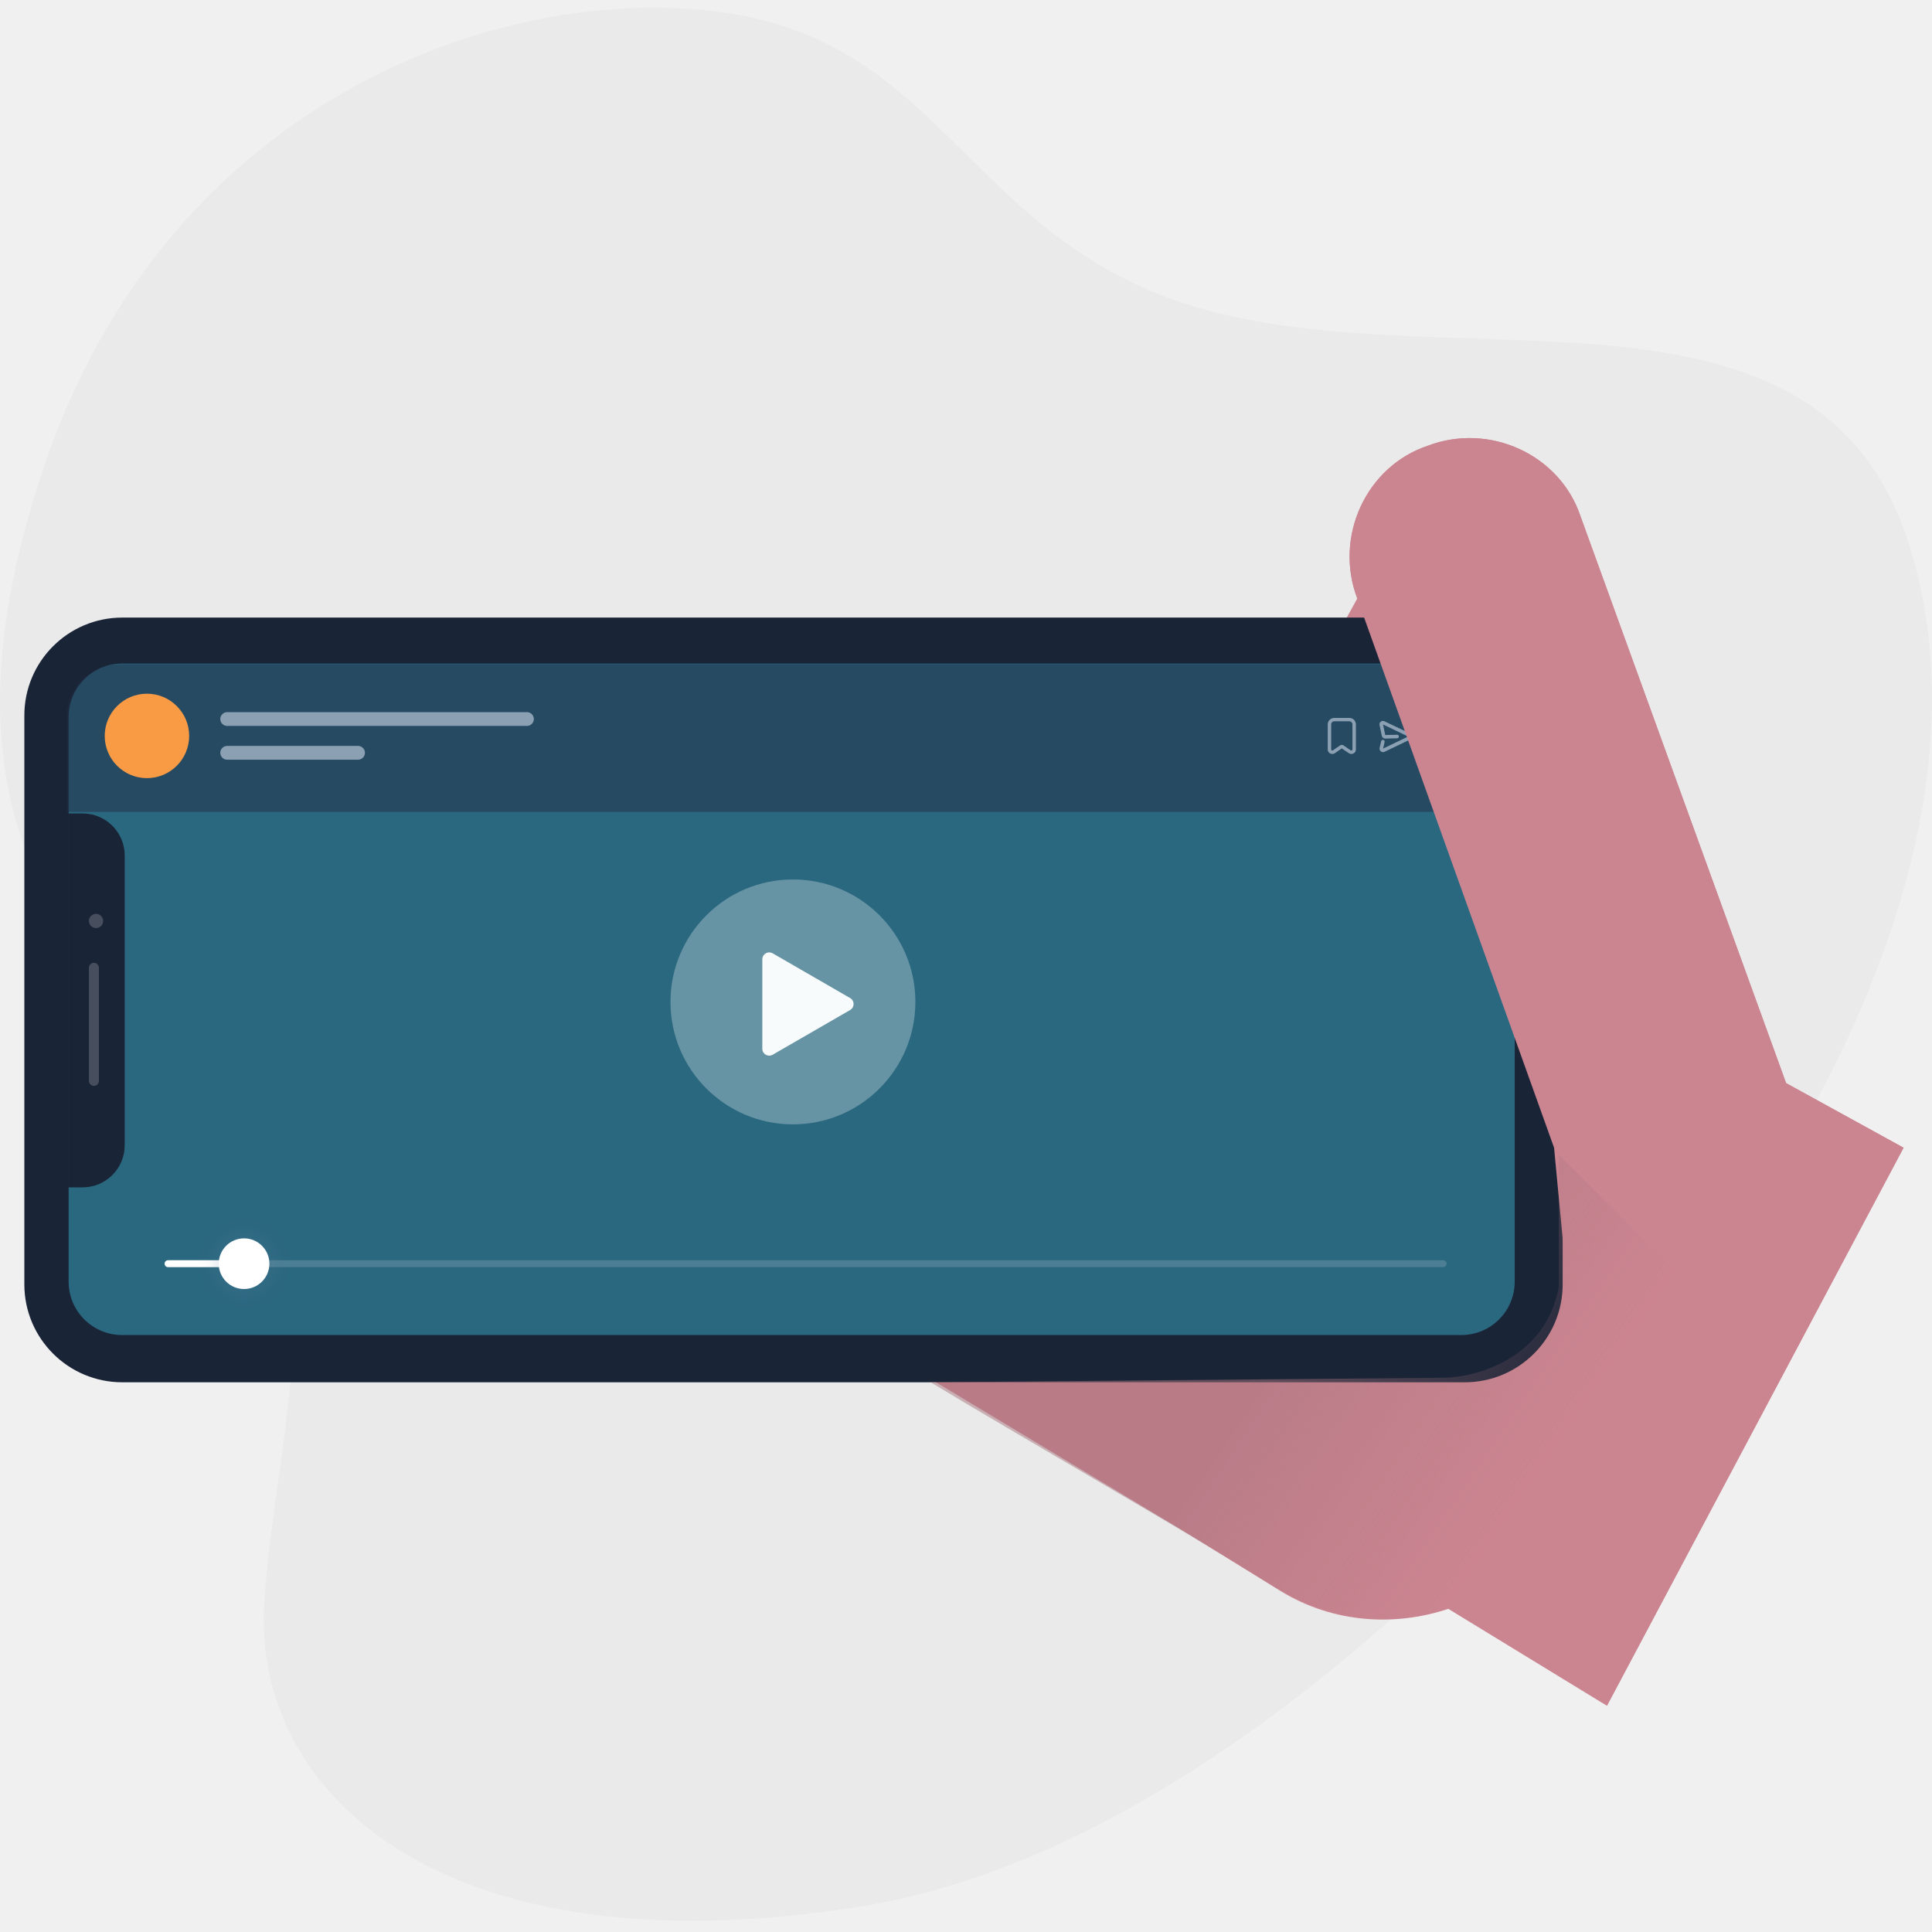
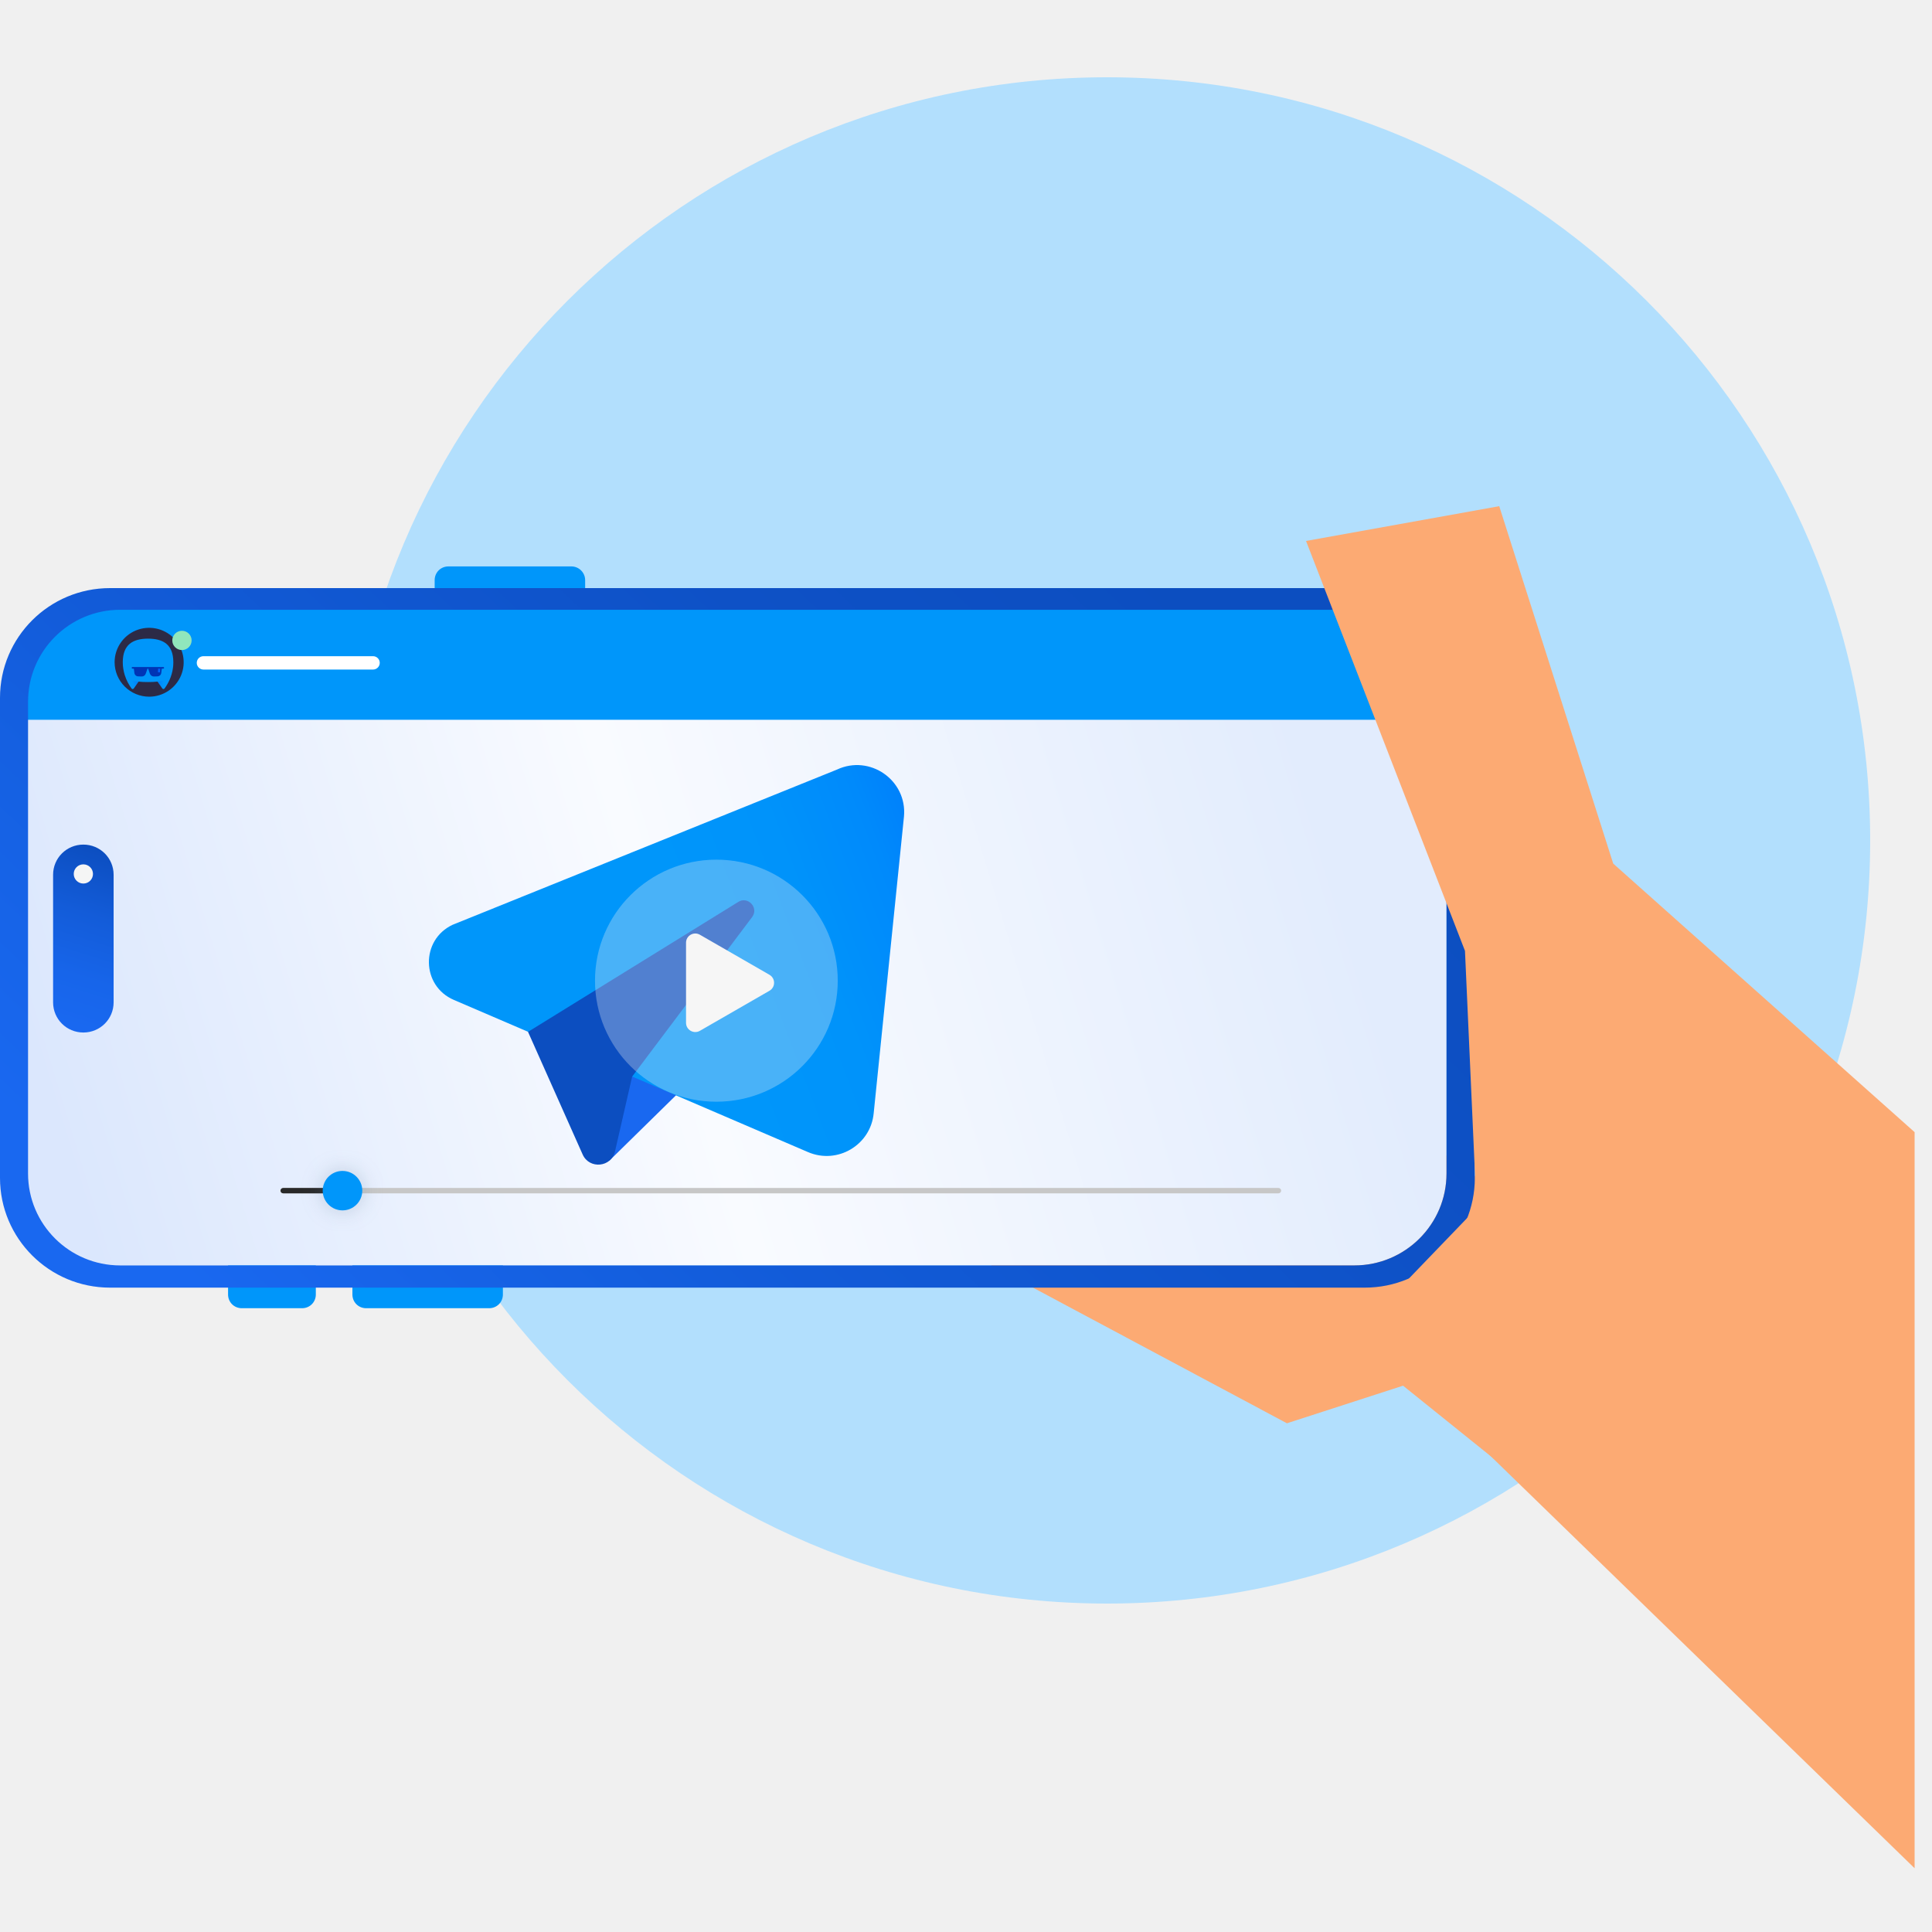
<svg xmlns="http://www.w3.org/2000/svg" width="500" height="500" viewBox="0 0 500 500" fill="none">
-   <path d="M426.841 348.129s-95.835 127.864-204.102 145.263c-108.267 17.399-158.033-29.379-154.3-79.421 3.734-50.043 19.9-85.95-12.432-125.122-32.33-39.172-77.168-70.738-44.8-167.591C43.575 24.406 133.14-6.05 190.408 3.743c57.27 9.793 62.198 64.209 129.398 78.343 67.201 14.135 151.836-11.947 174.236 58.758 22.4 70.706-22.4 154.338-67.201 207.285Z" fill="#B9CBD3" style="mix-blend-mode:luminosity" opacity=".16" />
-   <path d="M351.26 154.89c-6.081-15.962 2.28-34.205 18.243-39.526 15.962-6.081 34.205 2.281 39.525 18.243l53.208 146.701 30.405 16.722-76.772 144.421-41.045-25.083c-13.682 4.56-29.645 3.8-43.327-4.561l-25.844-15.962-65.382-39.29L351.26 154.89Z" fill="#CB8591" />
-   <path d="M31.644 357.734c-13.997 0-25.344-11.347-25.344-25.344V185.174c0-13.997 11.347-25.344 25.344-25.344h347.428c13.997 0 25.344 11.347 25.344 25.344V332.39c0 13.997-11.347 25.344-25.344 25.344H31.644Z" fill="#1A2437" />
-   <path d="M31.586 345.507c-7.635 0-13.824-6.189-13.824-13.824V185.556c0-7.635 6.189-13.824 13.824-13.824h346.597c7.634 0 13.824 6.189 13.824 13.824v146.127c0 7.635-6.19 13.824-13.824 13.824H31.586Z" fill="#2A6880" />
-   <path opacity=".5" d="M17.267 210.124v-24.421c0-7.635 6.189-13.824 13.824-13.824h347.146c7.634 0 13.824 6.189 13.824 13.824v24.421H17.267Z" fill="#202C44" />
-   <path d="M17.643 307.289v-96.77h3.739c6.015 0 10.892 4.876 10.892 10.891v74.987c0 6.015-4.877 10.892-10.892 10.892h-3.74Z" fill="#1A2437" />
-   <path d="M23.017 250.474v29.257a1.29 1.29 0 0 0 2.581 0v-29.257a1.29 1.29 0 1 0-2.581 0Zm1.823-13.967a1.831 1.831 0 0 1 1.707 1.127 1.837 1.837 0 1 1-3.531.696 1.824 1.824 0 0 1 1.823-1.823Z" opacity=".2" fill="#F8FBFB" />
-   <path fill-rule="evenodd" clip-rule="evenodd" d="M42.602 327.042c0-.493.399-.892.891-.892h329.994a.891.891 0 0 1 0 1.783H43.493a.891.891 0 0 1-.891-.891Z" fill="#D2DFE6" fill-opacity=".2" />
-   <path fill-rule="evenodd" clip-rule="evenodd" d="M42.602 327.042c0-.493.399-.892.891-.892H66.44a.892.892 0 1 1 0 1.783H43.493a.891.891 0 0 1-.891-.891Z" fill="#fff" />
-   <g filter="url(#hand-5__a)">
-     <path fill-rule="evenodd" clip-rule="evenodd" d="M63.162 333.598a6.556 6.556 0 1 0 0-13.112 6.556 6.556 0 0 0 0 13.112Z" fill="#fff" />
+   <path d="M286.5 20C177.424 20 89 108.424 89 217.5C89 326.576 177.424 415 286.5 415C395.576 415 484 326.576 484 217.5C484 108.424 395.576 20 286.5 20Z" fill="#B2DFFD" />
+   <path d="M333.058 368.343L207 301.016L347.498 280L457.945 358.613L433.749 415.433L363.109 358.613L333.058 368.343Z" fill="#FCAA73" />
+   <path d="M81.734 325.075L81.734 335.015C81.734 337.003 80.168 338.565 78.174 338.565L62.582 338.565C60.589 338.565 59.023 337.003 59.023 335.015L59.023 325.075C59.023 323.087 60.589 321.526 62.582 321.526L78.174 321.526C80.168 321.526 81.734 323.087 81.734 325.075Z" fill="#0096FA" />
+   <path d="M130.148 325.075L130.148 335.015C130.148 337.003 128.581 338.565 126.588 338.565L94.763 338.565C92.769 338.565 91.203 337.003 91.203 335.015L91.203 325.075C91.203 323.087 92.769 321.526 94.763 321.526L126.588 321.526C128.581 321.526 130.148 323.087 130.148 325.075Z" fill="#0096FA" />
+   <path d="M151.436 150.139L151.436 160.079C151.436 162.067 149.87 163.629 147.876 163.629L116.051 163.629C114.058 163.629 112.491 162.067 112.491 160.079L112.491 150.139C112.491 148.151 114.058 146.589 116.051 146.589L147.876 146.589C149.87 146.589 151.436 148.222 151.436 150.139Z" fill="#0096FA" />
+   <path d="M374.354 181.592L374.354 303.706C374.354 316.84 363.674 327.489 350.503 327.489L31.113 327.49C17.942 327.49 7.262 316.84 7.262 303.706L7.262 181.592C7.262 168.457 17.942 157.808 31.113 157.808L350.503 157.808C363.674 157.879 374.354 168.457 374.354 181.592Z" fill="url(#paint0_linear_10272_1664)" />
+   <path d="M366.466 157.486H18.733L4.683 166.826L6.244 186.285H379.735L376.223 171.107L366.466 157.486Z" fill="#0096FA" />
+   <path fill-rule="evenodd" clip-rule="evenodd" d="M38.604 180.302C40.371 180.301 42.098 179.777 43.566 178.797C45.035 177.818 46.179 176.426 46.855 174.798C47.531 173.17 47.707 171.378 47.362 169.65C47.017 167.922 46.166 166.335 44.917 165.089C43.667 163.843 42.075 162.994 40.342 162.65C38.609 162.306 36.813 162.482 35.18 163.156C33.548 163.83 32.152 164.971 31.169 166.435C30.187 167.9 29.662 169.622 29.661 171.384C29.666 173.748 30.609 176.013 32.285 177.685C33.962 179.356 36.233 180.297 38.604 180.302Z" fill="#2C2A46" />
+   <path fill-rule="evenodd" clip-rule="evenodd" d="M40.769 176.402C40.046 176.488 39.229 176.516 38.316 176.516C37.404 176.516 36.587 176.488 35.864 176.402L35.864 176.403L34.622 178.182C34.55 178.281 34.443 178.331 34.335 178.331C34.227 178.331 34.12 178.284 34.051 178.188C33.387 177.278 32.714 176.1 32.274 174.677C32.107 174.139 31.974 173.567 31.888 172.962C31.813 172.499 31.775 171.978 31.774 171.39C31.774 166.766 34.437 165.284 38.316 165.284C42.191 165.284 44.851 166.762 44.858 171.371C44.858 171.377 44.858 171.384 44.858 171.39C44.858 171.406 44.858 171.421 44.858 171.437C44.856 171.973 44.823 172.453 44.758 172.884C44.454 175.123 43.509 176.918 42.582 178.188C42.441 178.382 42.148 178.379 42.011 178.182L40.769 176.403C40.769 176.403 40.769 176.403 40.769 176.402Z" fill="#0096FA" />
+   <path d="M32.37 174.975C32.83 176.346 33.515 177.453 34.051 178.188C34.191 178.382 34.484 178.379 34.622 178.182L35.863 176.403C34.161 176.254 32.89 175.763 32.37 174.975Z" fill="url(#paint1_linear_10272_1664)" />
+   <path d="M44.253 174.975C43.793 176.346 43.108 177.453 42.572 178.188C42.432 178.382 42.139 178.379 42.001 178.182L40.76 176.403C42.462 176.254 43.733 175.763 44.253 174.975Z" fill="url(#paint2_linear_10272_1664)" />
+   <path fill-rule="evenodd" clip-rule="evenodd" d="M39.898 173.682L40.564 173.682C40.561 173.893 40.413 174.062 40.231 174.062C40.049 174.062 39.901 173.893 39.898 173.682Z" fill="black" />
+   <path fill-rule="evenodd" clip-rule="evenodd" d="M36.785 173.682L36.119 173.682C36.122 173.893 36.27 174.062 36.452 174.062C36.634 174.062 36.782 173.893 36.785 173.682Z" fill="black" />
+   <path fill-rule="evenodd" clip-rule="evenodd" d="M34.296 172.622C34.177 172.622 34.081 172.718 34.081 172.837C34.081 172.956 34.177 173.052 34.296 173.052H34.637L34.782 174.174C34.845 174.657 35.248 175.024 35.736 175.042L36.649 175.075C37.13 175.093 37.567 174.794 37.724 174.34L38.169 173.052H38.345L38.79 174.34C38.947 174.794 39.383 175.093 39.865 175.075L40.778 175.042C41.266 175.024 41.669 174.657 41.732 174.174L41.877 173.052H42.248C42.367 173.052 42.463 172.956 42.463 172.837C42.463 172.718 42.367 172.622 42.248 172.622H34.296Z" fill="#0035B5" />
+   <path fill-rule="evenodd" clip-rule="evenodd" d="M40.877 173.964L40.94 173.036L41.459 173.071L41.396 173.999L40.877 173.964Z" fill="#0065FF" />
+   <path d="M47.09 168.234C48.472 168.234 49.592 167.117 49.592 165.739C49.592 164.361 48.472 163.244 47.09 163.244C45.709 163.244 44.588 164.361 44.588 165.739C44.588 167.117 45.709 168.234 47.09 168.234Z" fill="#90E6BC" />
+   <path d="M50.921 171.549C50.921 170.595 51.697 169.821 52.654 169.821H96.547C97.504 169.821 98.28 170.595 98.28 171.549C98.28 172.503 97.504 173.277 96.547 173.277H52.654C51.697 173.277 50.921 172.503 50.921 171.549Z" fill="white" />
+   <path fill-rule="evenodd" clip-rule="evenodd" d="M381.687 304.842L381.687 180.598C381.687 164.837 368.943 152.129 353.208 152.2L28.479 152.2C12.744 152.2 -7.37883e-06 164.908 -6.69105e-06 180.598L-1.24485e-06 304.842C-5.57069e-07 320.532 12.744 333.24 28.479 333.24L353.208 333.24C368.943 333.24 381.687 320.532 381.687 304.842ZM374.354 303.706L374.354 181.592C374.354 168.457 363.674 157.879 350.503 157.808L31.113 157.808C17.942 157.808 7.262 168.457 7.262 181.592L7.262 303.706C7.262 316.84 17.942 327.49 31.113 327.49L350.503 327.49C363.674 327.49 374.354 316.84 374.354 303.706Z" fill="url(#paint3_linear_10272_1664)" />
+   <path d="M29.404 226.391L29.404 259.404C29.404 263.735 25.916 267.214 21.573 267.214C17.23 267.214 13.741 263.735 13.741 259.404L13.741 226.391C13.741 222.06 17.23 218.581 21.573 218.581C25.916 218.581 29.404 222.06 29.404 226.391Z" fill="url(#paint4_linear_10272_1664)" />
+   <path d="M24.065 226.177C24.065 224.805 22.949 223.692 21.573 223.692C20.197 223.692 19.081 224.805 19.081 226.177C19.081 227.549 20.197 228.662 21.573 228.662C22.949 228.662 24.065 227.549 24.065 226.177Z" fill="#F5F5F5" />
+   <path d="M417.5 223.5L495.5 293L495.5 418.5L495.5 483.5L352 344L382.121 312.711L379.135 246.081L338 140L388 131L417.5 223.5Z" fill="#FCAA73" />
+   <path d="M157.691 300.394L216.545 242.64L150.167 269.083L157.691 300.394Z" fill="#1968F0" />
+   <path d="M117.46 258.777L209.106 298.158C216.743 301.442 225.345 296.318 226.112 288.079L233.948 211.3C234.799 201.929 225.118 195.163 216.572 199.183L117.148 239.328C108.801 243.235 109 255.154 117.46 258.777Z" fill="url(#paint5_linear_10272_1664)" />
+   <path d="M136.653 267.044L150.791 298.781C152.523 302.659 158.23 302.121 159.167 297.96L163.596 278.623L194.683 237.29C196.444 234.827 193.434 231.769 190.936 233.496L136.653 267.044Z" fill="#0C4EC0" />
+   <path opacity="0.3" d="M216.808 253.801C216.808 271.1 202.745 285.123 185.398 285.123C168.05 285.123 153.987 271.1 153.987 253.801C153.987 236.503 168.05 222.479 185.398 222.479C202.745 222.479 216.808 236.503 216.808 253.801Z" fill="#F6F6F6" />
+   <path d="M199.133 252.272C200.73 253.192 200.73 255.49 199.133 256.41L181.137 266.771C179.54 267.69 177.544 266.541 177.544 264.702L177.544 243.98C177.544 242.141 179.54 240.992 181.137 241.911L199.133 252.272Z" fill="#F6F6F6" />
+   <path fill-rule="evenodd" clip-rule="evenodd" d="M72.591 308.14C72.591 307.757 72.902 307.446 73.287 307.446H330.862C331.246 307.446 331.558 307.757 331.558 308.14C331.558 308.523 331.246 308.834 330.862 308.834H73.287C72.902 308.834 72.591 308.523 72.591 308.14Z" fill="#C7C7C7" />
+   <path fill-rule="evenodd" clip-rule="evenodd" d="M72.591 308.14C72.591 307.757 72.902 307.446 73.287 307.446H91.198C91.582 307.446 91.894 307.757 91.894 308.14C91.894 308.523 91.582 308.834 91.198 308.834H73.287C72.902 308.834 72.591 308.523 72.591 308.14Z" fill="#292929" />
+   <g filter="url(#filter0_d_10272_1664)">
+     <path fill-rule="evenodd" clip-rule="evenodd" d="M88.638 313.243C91.465 313.243 93.756 310.958 93.756 308.14C93.756 305.322 91.465 303.037 88.638 303.037C85.812 303.037 83.521 305.322 83.521 308.14C83.521 310.958 85.812 313.243 88.638 313.243Z" fill="#0096FA" />
  </g>
-   <path opacity=".3" d="M236.899 259.295c0 17.501-14.188 31.688-31.688 31.688-17.501 0-31.689-14.187-31.689-31.688 0-17.501 14.188-31.688 31.689-31.688 17.5 0 31.688 14.187 31.688 31.688Z" fill="#F8FBFB" />
-   <path d="M220.019 258.297c1.189.686 1.189 2.402 0 3.089l-20.055 11.578c-1.189.687-2.675-.171-2.675-1.544v-23.158c0-1.373 1.486-2.23 2.675-1.544l20.055 11.579Z" fill="#F8FBFB" />
-   <path d="M48.956 190.455c0 6.035-4.892 10.927-10.927 10.927-6.034 0-10.927-4.892-10.927-10.927 0-6.035 4.893-10.927 10.927-10.927 6.035 0 10.927 4.892 10.927 10.927Z" fill="#F99B45" />
-   <path fill-rule="evenodd" clip-rule="evenodd" d="M57.01 186.084c0-.985.8-1.783 1.784-1.783h77.581a1.783 1.783 0 1 1 0 3.566H58.794a1.783 1.783 0 0 1-1.783-1.783Zm-.001 8.741c0-.985.798-1.783 1.783-1.783h33.874a1.783 1.783 0 1 1 0 3.567H58.792a1.784 1.784 0 0 1-1.783-1.784Zm315.472-.415a4.757 4.757 0 0 0 2.643.802 4.764 4.764 0 0 0 4.757-4.757 4.754 4.754 0 0 0-2.937-4.395 4.76 4.76 0 0 0-5.184 1.031 4.757 4.757 0 0 0 .721 7.319Zm.405-7.305a4.032 4.032 0 0 1 2.238-.679 4.032 4.032 0 0 1 3.35 6.267 4.032 4.032 0 0 1-6.198.61 4.02 4.02 0 0 1-.874-4.39 4.035 4.035 0 0 1 1.484-1.808Zm3.021 5.208a.462.462 0 0 0 .172.034h-.001a.46.46 0 0 0 .252-.076.461.461 0 0 0 .194-.468.451.451 0 0 0-.125-.233l-1.02-1.024v-1.912a.456.456 0 1 0-.911 0v2.1a.452.452 0 0 0 .135.322l1.157 1.158a.443.443 0 0 0 .147.099Z" fill="#8CA0B3" />
-   <path d="M357.914 194.653a.91.91 0 0 1-.868-.697.897.897 0 0 1-.001-.396l.401-1.73a.457.457 0 0 1 .201-.289.46.46 0 0 1 .51.015.466.466 0 0 1 .184.3.474.474 0 0 1-.008.18l-.388 1.697 6.498-3.118-6.517-3.121.569 2.731 3.061-.069a.453.453 0 0 1 .341.77.459.459 0 0 1-.319.141l-3.087.076a.906.906 0 0 1-.883-.708l-.579-2.787a.89.89 0 0 1 .776-1.074.89.89 0 0 1 .484.084l6.578 3.15a.896.896 0 0 1 .371 1.284.896.896 0 0 1-.371.33l-6.556 3.141a.897.897 0 0 1-.397.09Zm-13.12.472a1.206 1.206 0 0 1-1.025-.575 1.119 1.119 0 0 1-.152-.558v-6.556a1.687 1.687 0 0 1 1.718-1.639h3.844a1.685 1.685 0 0 1 1.723 1.637v6.556a1.11 1.11 0 0 1-.557.965 1.205 1.205 0 0 1-1.191.02l-.039-.023-1.855-1.268-1.851 1.275-.038.023a1.212 1.212 0 0 1-.577.143Zm.546-8.454a.798.798 0 0 0-.832.763v6.556a.248.248 0 0 0 .034.119.245.245 0 0 0 .09.085.317.317 0 0 0 .298.013l1.896-1.302.038-.024a.832.832 0 0 1 .791 0l.038.024 1.896 1.302a.327.327 0 0 0 .298-.013.245.245 0 0 0 .09-.085.248.248 0 0 0 .034-.119v-6.556a.8.8 0 0 0-.832-.763h-3.839Z" fill="#8CA0B3" />
-   <path d="m402.192 297.03-50.927-142.14c-6.081-15.962 2.28-34.205 18.242-39.526 15.963-6.081 34.205 2.281 39.526 18.243l53.208 146.701 30.404 16.722-76.771 144.421-13.682-144.421Z" fill="#CB8591" />
-   <path d="m373.973 356.556-133.114 1.178c24.346 14.724 72.565 42.407 87.172 51.831 21.204 13.68 39.267 9.424 46.531 6.479l41.23 25.327 45.352-84.815-57.721-57.722v34.162c-3.299 18.376-21.008 23.363-29.45 23.56Z" fill="url(#hand-5__b)" />
  <defs>
-     <linearGradient id="hand-5__b" x1="338.633" y1="342.42" x2="397.533" y2="382.471" gradientUnits="userSpaceOnUse">
-       <stop stop-color="#A8747D" stop-opacity=".5" />
-       <stop offset="1" stop-color="#A8747D" stop-opacity="0" />
-     </linearGradient>
-     <filter id="hand-5__a" x="51.256" y="315.136" width="23.812" height="23.812" filterUnits="userSpaceOnUse" color-interpolation-filters="sRGB">
+     <filter id="filter0_d_10272_1664" x="78.171" y="297.687" width="20.934" height="20.906" filterUnits="userSpaceOnUse" color-interpolation-filters="sRGB">
      <feFlood flood-opacity="0" result="BackgroundImageFix" />
-       <feColorMatrix in="SourceAlpha" values="0 0 0 0 0 0 0 0 0 0 0 0 0 0 0 0 0 0 127 0" result="hardAlpha" />
+       <feColorMatrix in="SourceAlpha" type="matrix" values="0 0 0 0 0 0 0 0 0 0 0 0 0 0 0 0 0 0 127 0" result="hardAlpha" />
      <feOffset />
      <feGaussianBlur stdDeviation="2.675" />
-       <feColorMatrix values="0 0 0 0 0.375 0 0 0 0 0.482 0 0 0 0 0.602 0 0 0 0.3 0" />
-       <feBlend in2="BackgroundImageFix" result="effect1_dropShadow_10272_1664" />
-       <feBlend in="SourceGraphic" in2="effect1_dropShadow_10272_1664" result="shape" />
+       <feColorMatrix type="matrix" values="0 0 0 0 0.375 0 0 0 0 0.482 0 0 0 0 0.602 0 0 0 0.3 0" />
+       <feBlend mode="normal" in2="BackgroundImageFix" result="effect1_dropShadow_10272_1664" />
+       <feBlend mode="normal" in="SourceGraphic" in2="effect1_dropShadow_10272_1664" result="shape" />
    </filter>
+     <linearGradient id="paint0_linear_10272_1664" x1="20.294" y1="312.377" x2="343.287" y2="214.189" gradientUnits="userSpaceOnUse">
+       <stop stop-color="#DBE7FD" />
+       <stop offset="0.484" stop-color="#F9FBFF" />
+       <stop offset="1" stop-color="#E2ECFD" />
+     </linearGradient>
+     <linearGradient id="paint1_linear_10272_1664" x1="35.937" y1="176.08" x2="32.53" y2="176.848" gradientUnits="userSpaceOnUse">
+       <stop offset="0.011" stop-color="#0012FF" stop-opacity="0.2" />
+       <stop offset="0.52" stop-color="#0012FF" stop-opacity="0" />
+     </linearGradient>
+     <linearGradient id="paint2_linear_10272_1664" x1="40.686" y1="176.08" x2="44.093" y2="176.848" gradientUnits="userSpaceOnUse">
+       <stop offset="0.011" stop-color="#0012FF" stop-opacity="0.2" />
+       <stop offset="0.52" stop-color="#0012FF" stop-opacity="0" />
+     </linearGradient>
+     <linearGradient id="paint3_linear_10272_1664" x1="79.397" y1="359.931" x2="340.678" y2="83.437" gradientUnits="userSpaceOnUse">
+       <stop stop-color="#1968F0" />
+       <stop offset="0.291" stop-color="#125BD8" />
+       <stop offset="0.589" stop-color="#0E51C6" />
+       <stop offset="0.805" stop-color="#0C4EC0" />
+     </linearGradient>
+     <linearGradient id="paint4_linear_10272_1664" x1="14.87" y1="264.075" x2="32.335" y2="208.569" gradientUnits="userSpaceOnUse">
+       <stop stop-color="#1968F0" />
+       <stop offset="0.211" stop-color="#1765EA" />
+       <stop offset="0.489" stop-color="#135CD9" />
+       <stop offset="0.785" stop-color="#0C4EC0" />
+     </linearGradient>
+     <linearGradient id="paint5_linear_10272_1664" x1="138.187" y1="278.667" x2="298.072" y2="217.952" gradientUnits="userSpaceOnUse">
+       <stop offset="0.29" stop-color="#0096FA" />
+       <stop offset="0.473" stop-color="#0093FA" />
+       <stop offset="0.609" stop-color="#008AFB" />
+       <stop offset="0.729" stop-color="#007AFB" />
+       <stop offset="0.84" stop-color="#0063FD" />
+       <stop offset="0.944" stop-color="#0046FE" />
+       <stop offset="1" stop-color="#0033FF" />
+     </linearGradient>
  </defs>
</svg>
